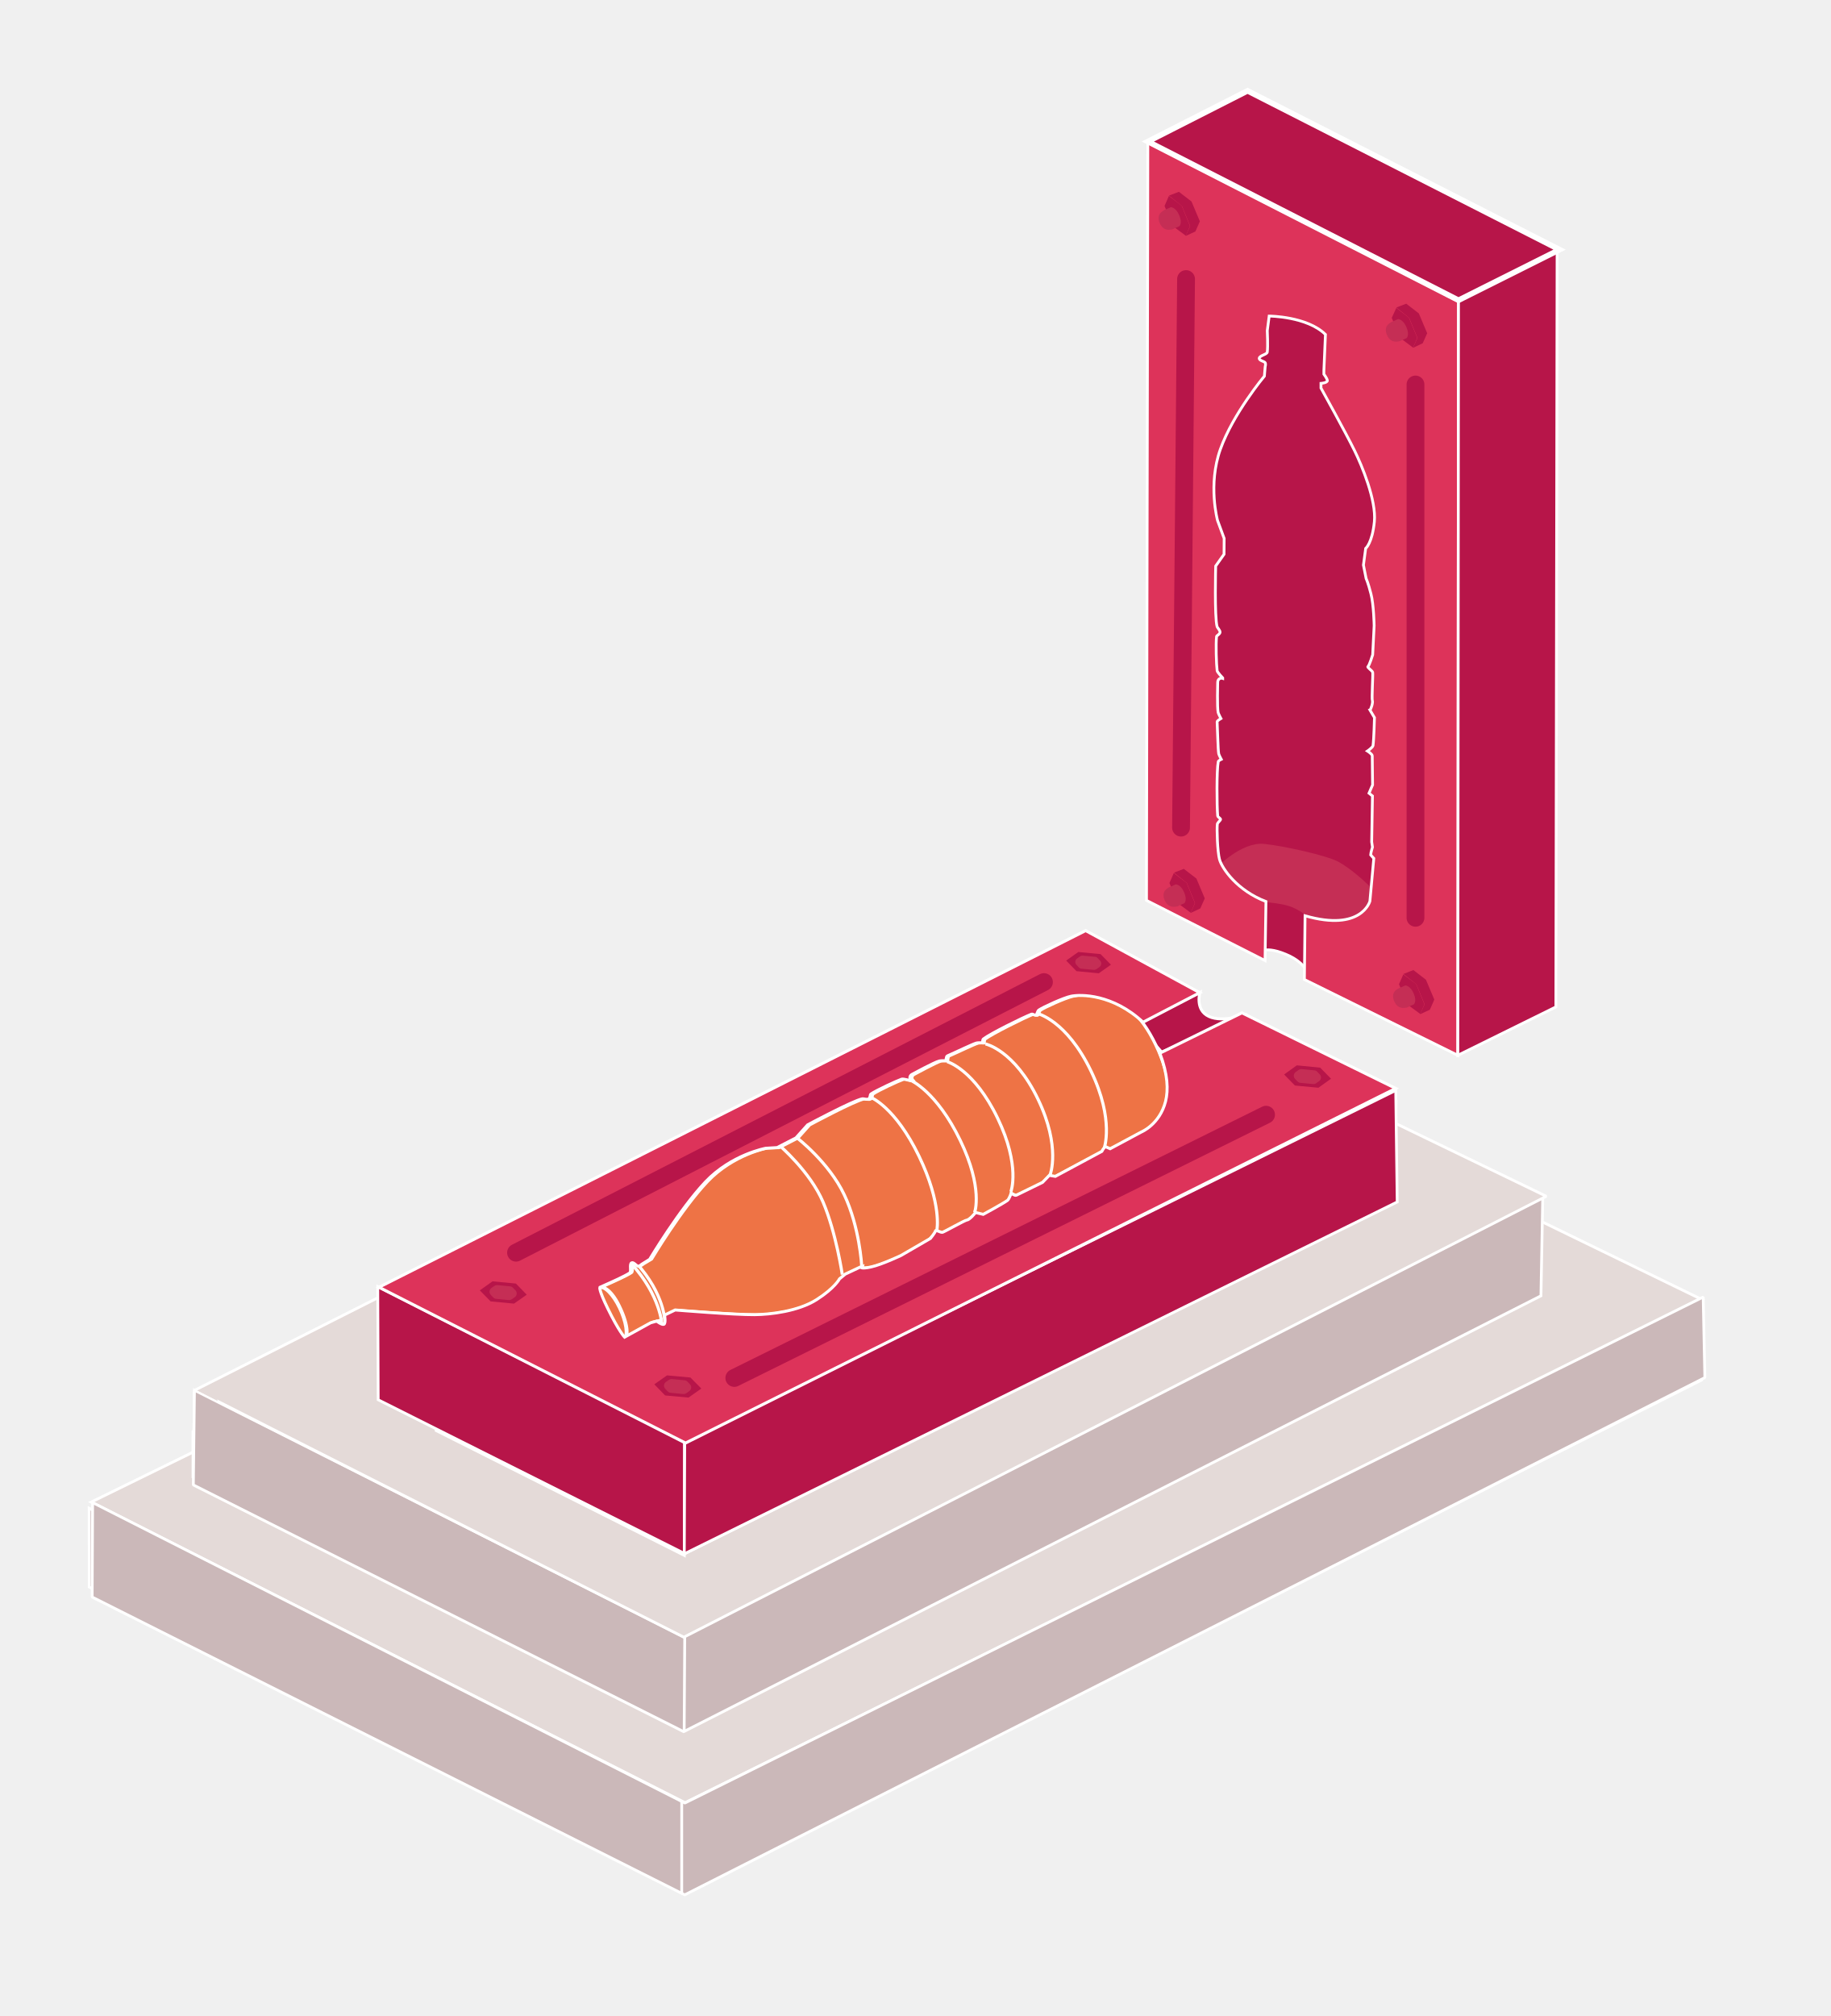
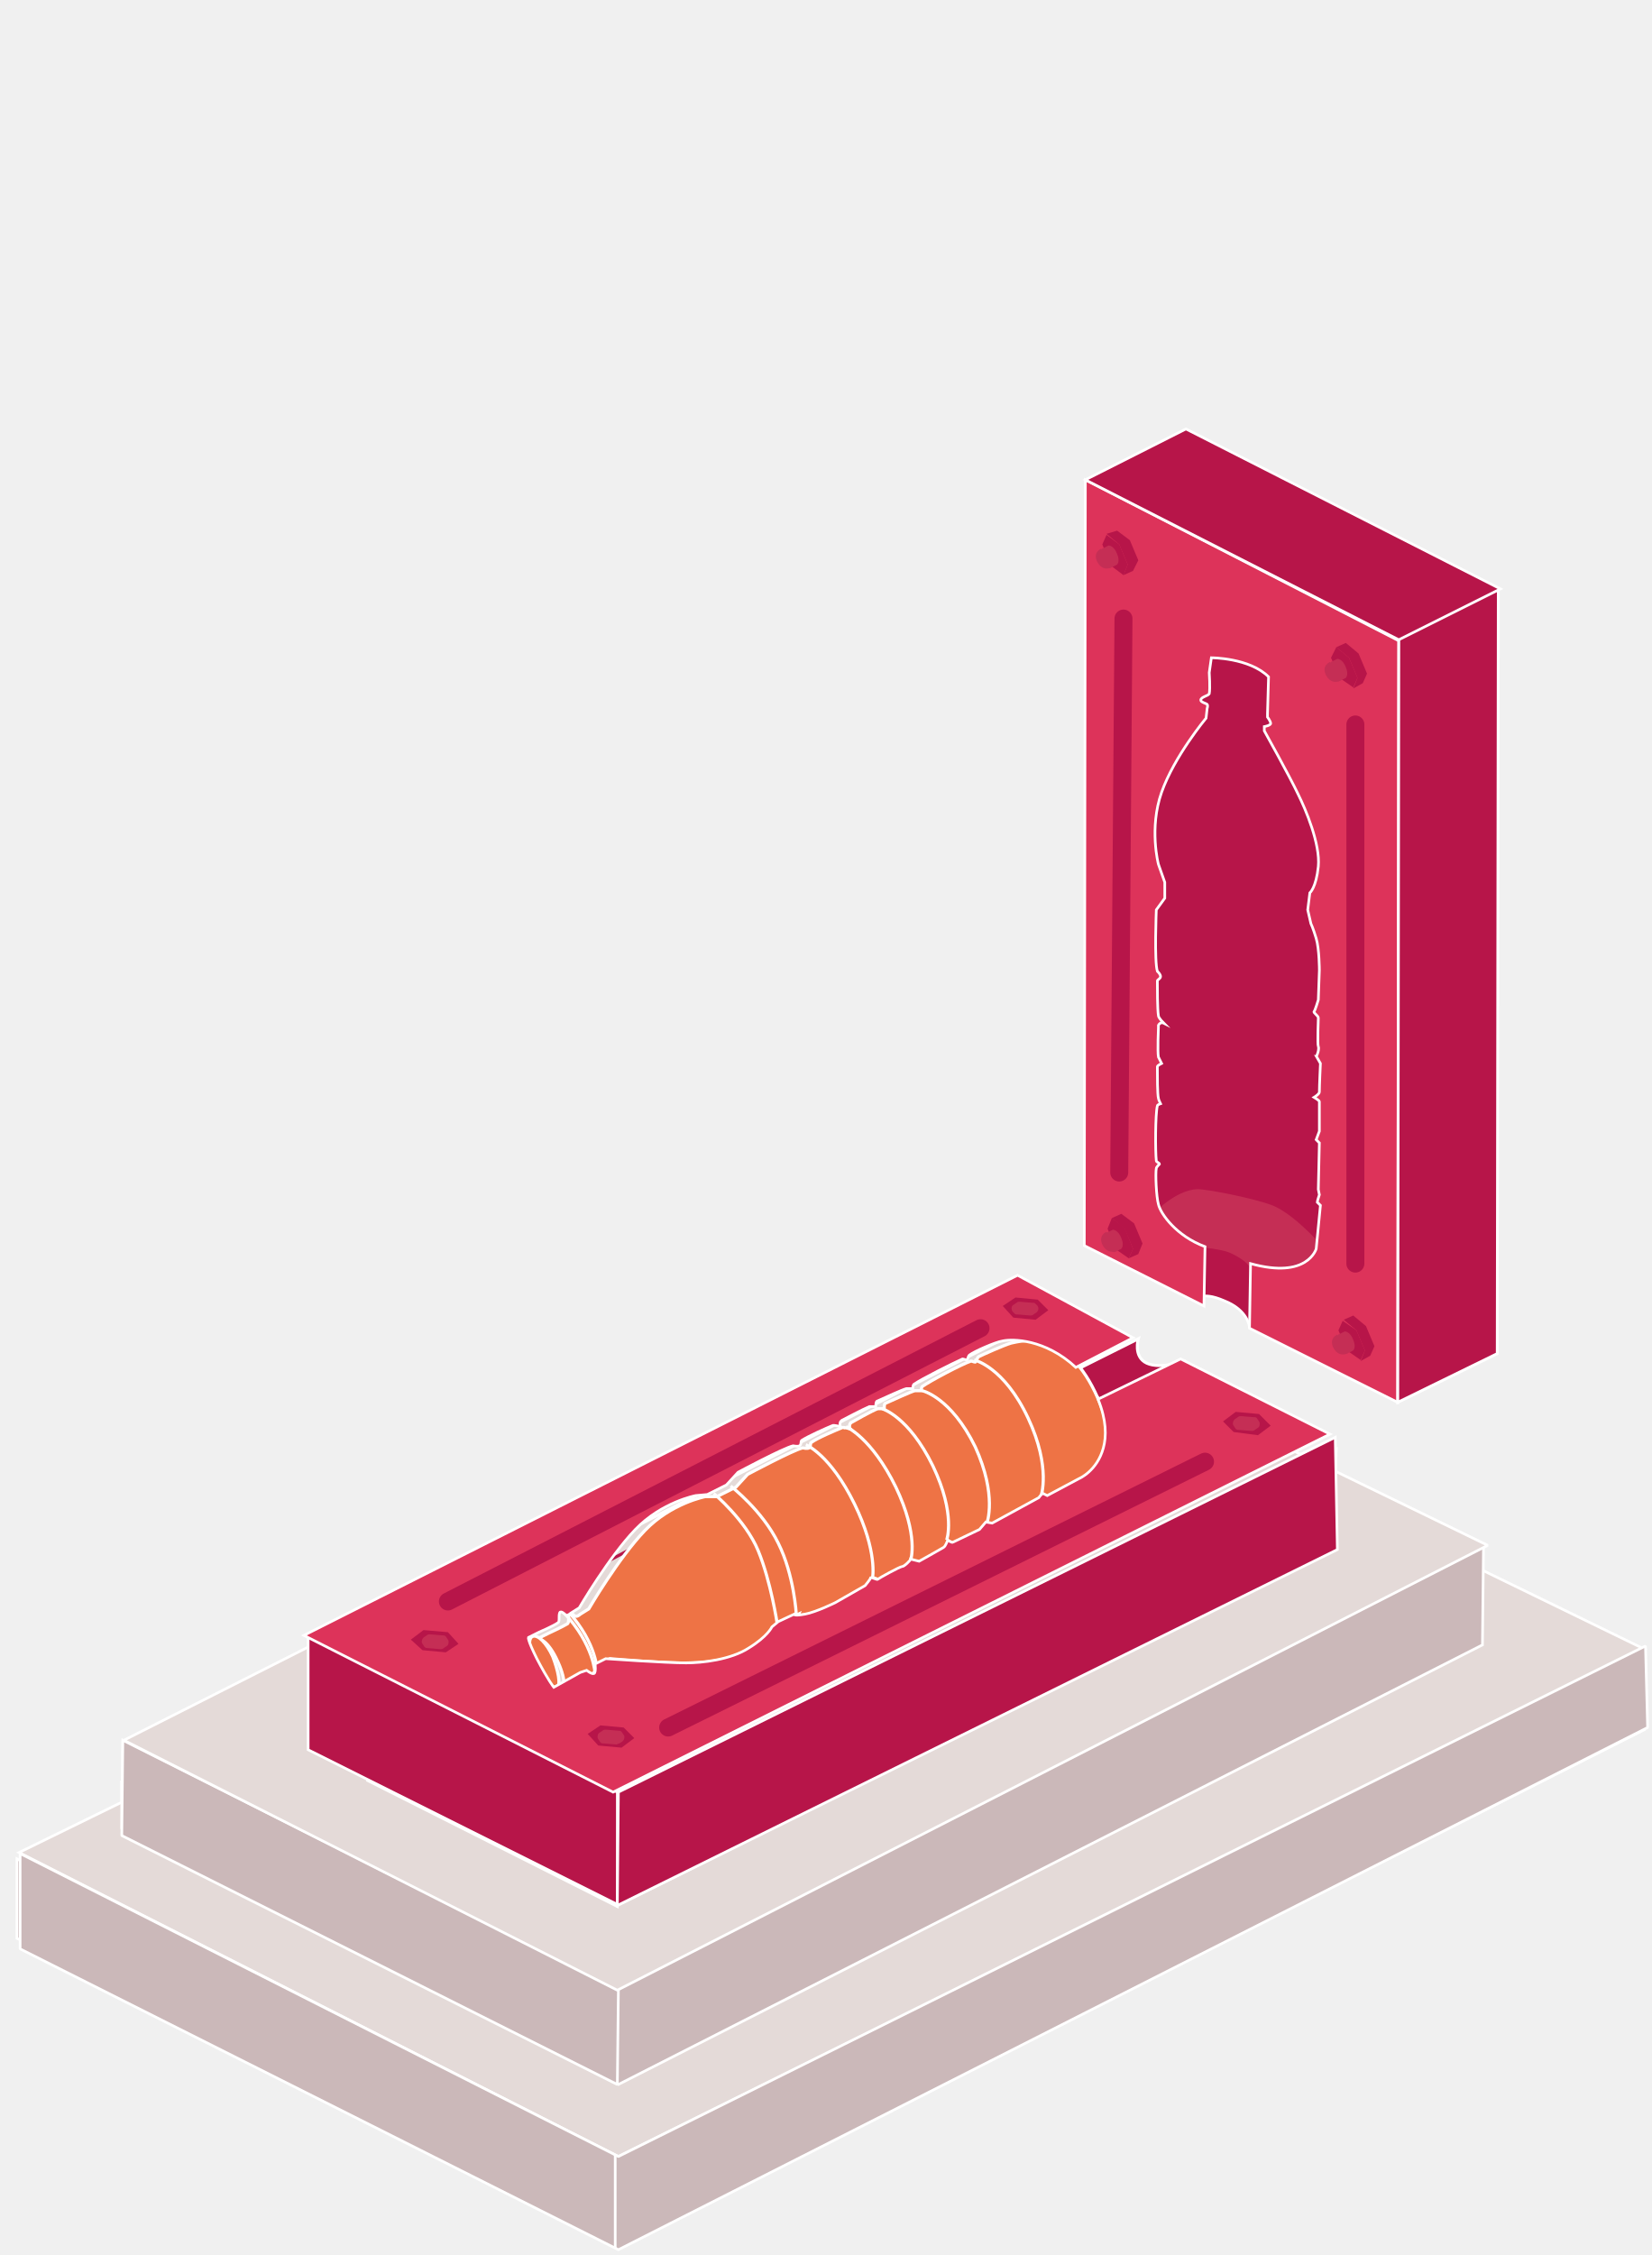
- <svg xmlns="http://www.w3.org/2000/svg" version="1.1" id="Layer_1" x="0px" y="0px" viewBox="0 0 164.28 180.89" style="enable-background:new 0 0 164.28 180.89;" xml:space="preserve">
+ <svg xmlns="http://www.w3.org/2000/svg" version="1.1" id="Layer_1" x="0px" y="0px" viewBox="0 0 156 212.9" style="enable-background:new 0 0 156 212.9;" xml:space="preserve">
  <style type="text/css">
	.st0{fill:none;stroke:#FFFFFF;stroke-width:0.25;stroke-miterlimit:10;}
	.st1{fill:#CBB8B9;stroke:#FFFFFF;stroke-width:0.25;stroke-miterlimit:10;}
	.st2{fill:#E4DAD8;stroke:#FFFFFF;stroke-width:0.25;stroke-miterlimit:10;}
	.st3{fill:#CBB8B9;stroke:#FFFFFF;stroke-width:0.25;stroke-linejoin:bevel;stroke-miterlimit:10;}
	.st4{fill:#E4DAD8;stroke:#FFFFFF;stroke-width:0.25;stroke-linejoin:bevel;stroke-miterlimit:10;}
	.st5{fill:#DD335A;stroke:#FFFFFF;stroke-width:0.25;stroke-miterlimit:10;}
	.st6{fill:#C52E55;stroke:#FFFFFF;stroke-width:0.25;stroke-miterlimit:10;}
- 	.st7{fill:none;stroke:#FFFFFF;stroke-width:0.276;stroke-miterlimit:10;}
- 	.st8{fill:none;stroke:#B71549;stroke-width:0.276;stroke-miterlimit:10;}
- 	.st9{fill:none;stroke:#B71549;stroke-width:0.276;stroke-linecap:round;stroke-miterlimit:10;}
+ 	.st7{fill:none;stroke:#FFFFFF;stroke-width:0.293;stroke-miterlimit:10;}
+ 	.st8{fill:none;stroke:#B71549;stroke-width:0.293;stroke-miterlimit:10;}
+ 	.st9{fill:none;stroke:#B71549;stroke-width:0.293;stroke-linecap:round;stroke-miterlimit:10;}
	.st10{fill:#B71549;}
	.st11{fill:#B71549;stroke:#FFFFFF;stroke-width:0.25;stroke-miterlimit:10;}
- 	.st12{fill:#B71549;stroke:#FFFFFF;stroke-width:0.266;stroke-miterlimit:10;}
- 	.st13{fill:#EE7345;stroke:#FFFFFF;stroke-width:0.278;stroke-miterlimit:10;}
- 	.st14{fill:none;stroke:#FFFFFF;stroke-width:0.278;stroke-miterlimit:10;}
- 	.st15{fill:#EE7345;stroke:#FFFFFF;stroke-width:0.276;stroke-miterlimit:10;}
- 	.st16{fill:#DD335A;stroke:#FFFFFF;stroke-width:0.266;stroke-miterlimit:10;}
- 	.st17{fill:none;stroke:#B71549;stroke-width:1.598;stroke-linecap:round;stroke-miterlimit:10;}
- 	.st18{fill:#C52E55;}
- 	.st19{fill:#B71549;stroke:#FFFFFF;stroke-width:0.5;stroke-miterlimit:10;}
- 	.st20{fill:none;stroke:#FFFFFF;stroke-width:0.25;stroke-linejoin:bevel;stroke-miterlimit:10;}
+ 	.st12{fill:#B71549;stroke:#FFFFFF;stroke-width:0.283;stroke-miterlimit:10;}
+ 	.st13{fill:#EE7345;stroke:#FFFFFF;stroke-width:0.295;stroke-miterlimit:10;}
+ 	.st14{fill:none;stroke:#FFFFFF;stroke-width:0.295;stroke-miterlimit:10;}
+ 	.st15{fill:#EE7345;stroke:#FFFFFF;stroke-width:0.293;stroke-miterlimit:10;}
+ 	.st16{fill:none;stroke:#B71549;stroke-width:1.697;stroke-linecap:round;stroke-miterlimit:10;}
+ 	.st17{fill:#C52E55;}
+ 	.st18{fill:#B71549;stroke:#FFFFFF;stroke-width:0.266;stroke-miterlimit:10;}
+ 	.st19{fill:none;stroke:#FFFFFF;stroke-width:0.25;stroke-linejoin:bevel;stroke-miterlimit:10;}
</style>
  <g>
-     <line class="st0" x1="66.01" y1="142.53" x2="66.01" y2="150.34" />
-     <line class="st0" x1="65.74" y1="142.39" x2="65.68" y2="150.51" />
+     <line class="st0" x1="63.2" y1="183.2" x2="63.2" y2="191.5" />
+     <line class="st0" x1="62.9" y1="183" x2="62.8" y2="191.7" />
    <g>
-       <polygon class="st1" points="17.32,132.53 61.6,154.99 136.74,117.15 136.91,108.43 95.03,89.29 17.33,128.45   " />
-       <polygon class="st1" points="17.35,133.24 17.45,124.74 61.69,146.4 61.51,154.98   " />
-       <polygon class="st1" points="8,135.33 8.01,142.4 61.86,169.55 152.7,123.83 152.57,116.6 61.79,161.76   " />
-       <polygon class="st2" points="61.48,161.75 152.75,116.61 98.78,90.37 8.18,134.78   " />
-       <polygon class="st1" points="17.32,132.53 61.45,155.33 138.29,116.27 138.45,107.55 95.03,89.29 17.33,128.45   " />
-       <polygon class="st3" points="17.35,133.24 17.45,124.74 61.45,146.92 61.4,155.4   " />
-       <polygon class="st3" points="8.31,134.82 8.27,143.3 61.45,170.02 153,123.61 152.85,116.38 61.46,161.78   " />
-       <path class="st4" d="M17.54,124.71c-0.01,0.03,43.83,22.19,43.83,22.19l77.4-39.56L94.42,85.89L17.54,124.71z" />
+       <polygon class="st1" points="11.5,172.6 58.5,196.4 138.3,156.2 138.5,147 94,126.6 11.5,168.2   " />
+       <polygon class="st1" points="11.5,173.3 11.6,164.3 58.6,187.3 58.4,196.4   " />
+       <polygon class="st1" points="1.6,175.5 1.6,183 58.8,211.9 155.3,163.3 155.1,155.6 58.7,203.6   " />
+       <polygon class="st2" points="58.4,203.6 155.3,155.7 98,127.8 1.8,174.9   " />
+       <polygon class="st1" points="11.5,172.6 58.4,196.8 140,155.3 140.1,146 94,126.6 11.5,168.2   " />
+       <polygon class="st3" points="11.5,173.3 11.6,164.3 58.4,187.8 58.3,196.8   " />
+       <polygon class="st3" points="1.9,175 1.9,184 58.4,212.4 155.6,163.1 155.4,155.4 58.4,203.6   " />
+       <path class="st4" d="M11.7,164.3c0,0,46.6,23.6,46.6,23.6l82.2-42L93.4,123L11.7,164.3z" />
      <g>
-         <polygon class="st5" points="39.14,128.36 61.41,139.56 61.43,129.33 38.72,118.22    " />
-         <polygon class="st6" points="61.44,139.41 124.93,107.84 125.29,98.9 61.47,129.36    " />
-         <line class="st7" x1="38.72" y1="118.18" x2="101.27" y2="86.29" />
-         <line class="st8" x1="62.52" y1="126.63" x2="118.75" y2="100.19" />
-         <path class="st9" d="M45.47,117.25c-0.37-0.69,54.64-28.98,54.64-28.98" />
+         <polygon class="st5" points="34.7,168.1 58.3,180 58.3,169.2 34.2,157.4    " />
+         <polygon class="st6" points="58.3,179.9 125.8,146.3 126.2,136.8 58.4,169.2    " />
+         <line class="st7" x1="34.2" y1="157.3" x2="100.6" y2="123.4" />
+         <line class="st8" x1="59.5" y1="166.3" x2="119.2" y2="138.2" />
+         <path class="st9" d="M41.4,156.3c-0.4-0.7,58-30.8,58-30.8" />
        <g>
-           <polygon class="st10" points="60.89,126.71 62.02,125.9 61.05,124.89 58.95,124.71 57.81,125.51 58.78,126.51     " />
-           <path class="st10" d="M60.68,126.31l0.27-0.19c0.2-0.14,0.23-0.43,0.06-0.61l-0.23-0.24c-0.07-0.07-0.15-0.11-0.25-0.12      l-1.14-0.11c-0.09-0.01-0.19,0.02-0.27,0.07l-0.27,0.19c-0.2,0.15-0.23,0.43-0.06,0.61l0.23,0.24c0.07,0.07,0.15,0.11,0.25,0.12      l1.14,0.11C60.51,126.39,60.6,126.37,60.68,126.31z" />
+           <polygon class="st10" points="57.8,166.4 59,165.5 57.9,164.4 55.7,164.3 54.5,165.1 55.5,166.2     " />
+           <path class="st10" d="M57.5,166l0.3-0.2c0.2-0.1,0.2-0.5,0.1-0.6l-0.2-0.3c-0.1-0.1-0.2-0.1-0.3-0.1l-1.2-0.1      c-0.1,0-0.2,0-0.3,0.1l-0.3,0.2c-0.2,0.2-0.2,0.5-0.1,0.6l0.2,0.3c0.1,0.1,0.2,0.1,0.3,0.1l1.2,0.1C57.4,166,57.5,166,57.5,166z      " />
        </g>
        <g>
-           <polygon class="st10" points="118.5,98.85 119.63,98.05 118.66,97.04 116.56,96.85 115.42,97.66 116.39,98.66     " />
-           <path class="st10" d="M118.29,98.46l0.27-0.19c0.2-0.14,0.23-0.43,0.06-0.61l-0.23-0.24c-0.07-0.07-0.14-0.11-0.25-0.12      l-1.14-0.11c-0.09-0.01-0.19,0.02-0.27,0.07l-0.27,0.19c-0.2,0.15-0.23,0.43-0.06,0.61l0.23,0.24c0.07,0.07,0.14,0.11,0.25,0.12      l1.14,0.11C118.12,98.54,118.21,98.5,118.29,98.46z" />
+           <polygon class="st10" points="118.9,136.8 120.1,135.9 119.1,134.9 116.9,134.7 115.7,135.5 116.7,136.6     " />
+           <path class="st10" d="M118.7,136.4l0.3-0.2c0.2-0.1,0.2-0.5,0.1-0.6l-0.2-0.3c-0.1-0.1-0.1-0.1-0.3-0.1l-1.2-0.1      c-0.1,0-0.2,0-0.3,0.1l-0.3,0.2c-0.2,0.2-0.2,0.5-0.1,0.6l0.2,0.3c0.1,0.1,0.1,0.1,0.3,0.1l1.2,0.1      C118.5,136.5,118.6,136.4,118.7,136.4z" />
        </g>
        <g>
-           <polygon class="st10" points="50.76,118.61 51.85,117.84 50.92,116.89 48.92,116.71 47.83,117.47 48.76,118.43     " />
-           <path class="st10" d="M50.57,118.22l0.26-0.18c0.19-0.14,0.22-0.41,0.05-0.58l-0.22-0.23c-0.06-0.07-0.15-0.11-0.24-0.11      l-1.09-0.1c-0.09-0.01-0.18,0.02-0.25,0.07l-0.26,0.18c-0.19,0.15-0.22,0.41-0.05,0.58l0.22,0.23c0.06,0.07,0.15,0.11,0.24,0.11      l1.09,0.1C50.4,118.31,50.49,118.29,50.57,118.22z" />
+           <polygon class="st10" points="47,157.8 48.2,157 47.2,155.9 45,155.8 43.9,156.6 44.9,157.6     " />
+           <path class="st10" d="M46.8,157.4l0.3-0.2c0.2-0.1,0.2-0.4,0.1-0.6l-0.2-0.2c-0.1-0.1-0.2-0.1-0.3-0.1l-1.2-0.1      c-0.1,0-0.2,0-0.3,0.1l-0.3,0.2c-0.2,0.2-0.2,0.4-0.1,0.6l0.2,0.2c0.1,0.1,0.2,0.1,0.3,0.1l1.2,0.1      C46.6,157.5,46.7,157.4,46.8,157.4z" />
        </g>
-         <polygon class="st11" points="33.94,125.6 61.41,139.38 61.43,129.33 33.9,115.44    " />
-         <polygon class="st11" points="61.41,139.42 125.39,107.85 125.26,97.84 61.45,129.37    " />
-         <path class="st12" d="M102.06,91.88l5.63-2.84c0,0-0.47,1.57,0.8,2.16c1.27,0.59,3.45-0.19,3.45-0.19l-7.69,3.4L102.06,91.88z" />
+         <polygon class="st11" points="29.1,165.2 58.3,179.8 58.3,169.2 29.1,154.4    " />
+         <polygon class="st11" points="58.3,179.9 126.3,146.3 126.1,135.7 58.4,169.2    " />
+         <path class="st12" d="M101.5,129.4l6-3c0,0-0.5,1.7,0.8,2.3c1.3,0.6,3.7-0.2,3.7-0.2l-8.2,3.6L101.5,129.4z" />
        <g>
-           <path class="st13" d="M59.7,118.83c0.2-0.07,0.07-0.83,0.07-0.83l0.95-0.43c0,0,5.34,0.43,7.13,0.42      c1.43-0.02,3.94-0.32,5.57-1.35c1.63-1.04,2.05-1.86,2.05-1.86l0.52-0.43l1.38-0.67c0,0-0.07,0.23,0.92,0.01      s2.69-1.03,2.69-1.03l2.27-1.29c0,0,0.72-0.7,0.75-0.85c0.02-0.14,0.5,0.18,0.66,0.15c0.17-0.04,2.06-1.16,2.25-1.17      c0.19-0.01,0.66-0.48,0.66-0.57l0.8,0.06c0,0,1.73-0.93,2.17-1.25c0.14-0.1,0.22-0.67,0.22-0.67s0.43,0.27,0.58,0.2l2.35-1.15      l0.51-0.62l0.36,0.16l3.64-1.92l0.45-0.14c0,0,0.39-0.38,0.55-0.46l0.4,0.11l3.08-1.77c0.11-0.07,4.03-1.5,1.04-7.73      c-2.72-5.68-6.46-4.56-7.45-4.36c-0.67,0.15-2.55,1-2.9,1.25c-0.1,0.07-0.17,0.41-0.25,0.45c-0.09,0.04-0.3-0.13-0.4-0.09      c-0.81,0.32-3.7,1.76-4.32,2.23c-0.07,0.05-0.07,0.34-0.07,0.34s-0.42-0.01-0.55,0.02c-0.4,0.12-1.77,0.79-2.62,1.16      c-0.09,0.04-0.12,0.43-0.12,0.43s-0.45-0.01-0.59,0.02c-0.41,0.11-2.38,1.18-2.38,1.18c-0.07,0.03-0.08,0.05-0.13,0.09      c-0.14,0.13-0.13,0.35,0,0.48l-0.04,0.02c0,0-0.66-0.21-0.8-0.14c-0.51,0.18-2.22,0.97-2.77,1.34      c-0.05,0.04-0.04,0.35-0.19,0.43c-0.16,0.1-0.47-0.02-0.56-0.01c-0.87,0.16-4.92,2.34-4.92,2.34l-1.05,1.17l-1.69,0.87      L68.89,103c0,0-3.06,0.55-5.4,3.01c-2.34,2.46-5.02,6.96-5.02,6.96l-0.72,0.43c0,0-0.21,0.19-0.34,0.17      c-0.15-0.02-0.41-0.4-0.58-0.29c-0.21,0.14,0.02,0.77-0.16,0.9c-0.43,0.29-1.72,0.86-1.72,0.86l-0.96,0.43      c0,0,0.76,0.02,1.58,1.69c1,2.05,0.64,2.78,0.64,2.78l2.34-1.29l0.54-0.14C59.06,118.54,59.52,118.89,59.7,118.83z" />
-           <path class="st14" d="M59.4,118.8c0,0-0.14-2.53-2.69-5.36" />
-           <path class="st7" d="M57.1,113.32c2.56,2.83,2.56,5.23,2.56,5.23" />
-           <path class="st13" d="M55.99,120.08c-0.41,0.2-1.3-0.83-1.88-2.02c-0.57-1.19-0.71-2.31-0.3-2.51c0.41-0.2,1.21,0.6,1.78,1.79      C56.17,118.53,56.41,119.88,55.99,120.08z" />
-           <path class="st15" d="M54.97,117.61" />
-           <path class="st15" d="M66.05,103.17" />
-           <path class="st7" d="M84.08,110.37c0,0,0.47-2.33-1.6-6.62c-2.14-4.43-4.32-5.28-4.32-5.28" />
-           <path class="st7" d="M87.47,108.79c0,0,0.78-2.18-1.29-6.46c-2.13-4.42-4.46-5.4-4.46-5.4" />
-           <path class="st7" d="M94.24,105.42c0,0,0.98-2.49-1.08-6.78c-2.13-4.43-4.72-4.97-4.72-4.97" />
-           <path class="st7" d="M90.72,106.93c0,0,0.88-2.29-1.18-6.58c-2.13-4.43-4.54-5.09-4.54-5.09" />
-           <path class="st7" d="M99.08,103.08c0,0,0.96-2.55-1.17-6.98c-2.2-4.57-4.81-5.16-4.81-5.16" />
-           <path class="st7" d="M75.59,114.37c0,0-0.55-3.74-1.72-6.5c-1.17-2.76-3.94-5.11-3.94-5.11" />
-           <path class="st7" d="M77.33,113.54c0,0-0.19-3.45-1.57-6.35c-1.38-2.91-4.24-5.1-4.24-5.1" />
+           <path class="st13" d="M56.5,158c0.2-0.1,0.1-0.9,0.1-0.9l1-0.5c0,0,5.7,0.5,7.6,0.4c1.5,0,4.2-0.3,5.9-1.4c1.7-1.1,2.2-2,2.2-2      l0.6-0.5l1.5-0.7c0,0-0.1,0.2,1,0s2.9-1.1,2.9-1.1l2.4-1.4c0,0,0.8-0.7,0.8-0.9c0-0.1,0.5,0.2,0.7,0.2c0.2,0,2.2-1.2,2.4-1.2      c0.2,0,0.7-0.5,0.7-0.6l0.8,0.1c0,0,1.8-1,2.3-1.3c0.1-0.1,0.2-0.7,0.2-0.7s0.5,0.3,0.6,0.2l2.5-1.2l0.5-0.7l0.4,0.2l3.9-2      l0.5-0.1c0,0,0.4-0.4,0.6-0.5l0.4,0.1l3.3-1.9c0.1-0.1,4.3-1.6,1.1-8.2c-2.9-6-6.9-4.8-7.9-4.6c-0.7,0.2-2.7,1.1-3.1,1.3      c-0.1,0.1-0.2,0.4-0.3,0.5c-0.1,0-0.3-0.1-0.4-0.1c-0.9,0.3-3.9,1.9-4.6,2.4c-0.1,0.1-0.1,0.4-0.1,0.4s-0.4,0-0.6,0      c-0.4,0.1-1.9,0.8-2.8,1.2c-0.1,0-0.1,0.5-0.1,0.5s-0.5,0-0.6,0c-0.4,0.1-2.5,1.3-2.5,1.3c-0.1,0-0.1,0.1-0.1,0.1      c-0.1,0.1-0.1,0.4,0,0.5l0,0c0,0-0.7-0.2-0.8-0.1c-0.5,0.2-2.4,1-2.9,1.4c-0.1,0,0,0.4-0.2,0.5c-0.2,0.1-0.5,0-0.6,0      c-0.9,0.2-5.2,2.5-5.2,2.5l-1.1,1.2l-1.8,0.9l-1.1,0c0,0-3.2,0.6-5.7,3.2c-2.5,2.6-5.3,7.4-5.3,7.4l-0.8,0.5      c0,0-0.2,0.2-0.4,0.2c-0.2,0-0.4-0.4-0.6-0.3c-0.2,0.1,0,0.8-0.2,1c-0.5,0.3-1.8,0.9-1.8,0.9l-1,0.5c0,0,0.8,0,1.7,1.8      c1.1,2.2,0.7,3,0.7,3l2.5-1.4l0.6-0.1C55.8,157.7,56.3,158.1,56.5,158z" />
+           <path class="st14" d="M56.2,158c0,0-0.1-2.7-2.9-5.7" />
+           <path class="st7" d="M53.7,152.2c2.7,3,2.7,5.6,2.7,5.6" />
+           <path class="st13" d="M52.6,159.3c-0.4,0.2-1.4-0.9-2-2.1c-0.6-1.3-0.8-2.5-0.3-2.7s1.3,0.6,1.9,1.9      C52.7,157.7,53,159.1,52.6,159.3z" />
+           <path class="st15" d="M51.5,156.7" />
+           <path class="st15" d="M63.2,141.4" />
+           <path class="st7" d="M82.4,149c0,0,0.5-2.5-1.7-7c-2.3-4.7-4.6-5.6-4.6-5.6" />
+           <path class="st7" d="M86,147.3c0,0,0.8-2.3-1.4-6.9c-2.3-4.7-4.7-5.7-4.7-5.7" />
+           <path class="st7" d="M93.2,143.8c0,0,1-2.6-1.1-7.2c-2.3-4.7-5-5.3-5-5.3" />
+           <path class="st7" d="M89.4,145.4c0,0,0.9-2.4-1.3-7c-2.3-4.7-4.8-5.4-4.8-5.4" />
+           <path class="st7" d="M98.3,141.3c0,0,1-2.7-1.2-7.4c-2.3-4.9-5.1-5.5-5.1-5.5" />
+           <path class="st7" d="M73.4,153.3c0,0-0.6-4-1.8-6.9c-1.2-2.9-4.2-5.4-4.2-5.4" />
+           <path class="st7" d="M75.2,152.4c0,0-0.2-3.7-1.7-6.7c-1.5-3.1-4.5-5.4-4.5-5.4" />
        </g>
-         <path class="st16" d="M111.46,90.88l-7.37,3.62c0.72,1.9,0.77,3.3,0.51,4.33c-0.53,2.07-2.17,2.74-2.17,2.74l-2.8,1.5l-0.42-0.18     c-0.16,0.08-0.33,0.42-0.33,0.42l-4.17,2.24l-0.54-0.09l-0.61,0.63l-2.35,1.15c-0.14,0.07-0.46-0.18-0.46-0.18     s-0.19,0.54-0.34,0.65c-0.45,0.32-2.17,1.25-2.17,1.25l-0.72-0.17c0.01,0.09-0.55,0.67-0.74,0.68c-0.19,0.01-2.03,1.06-2.2,1.1     s-0.62-0.27-0.63-0.12c-0.02,0.14-0.45,0.67-0.45,0.67l-2.64,1.53c0,0-1.7,0.81-2.69,1.03s-0.93-0.01-0.93-0.01l-1.38,0.65     l-0.52,0.43c0,0-0.42,0.82-2.05,1.86c-1.63,1.04-4.13,1.34-5.57,1.35c-1.78,0.02-7.13-0.42-7.13-0.42L59.64,118     c0,0,0.13,0.76-0.07,0.83c-0.18,0.06-0.64-0.29-0.64-0.29l-0.54,0.15l-2.34,1.29c0,0-0.51-0.53-1.51-2.58     c-0.82-1.67-0.71-1.89-0.71-1.89l0.96-0.43c0,0,1.29-0.57,1.72-0.86c0.18-0.12-0.04-0.76,0.16-0.9c0.17-0.12,0.43,0.26,0.58,0.29     c0.15,0.02,0.34-0.17,0.34-0.17L58.3,113c0,0,2.68-4.49,5.02-6.96c2.34-2.46,5.4-3.01,5.4-3.01l1.02-0.06l1.69-0.87l1.05-1.17     c0,0,4.05-2.17,4.92-2.34c0.09-0.02,0.41,0.11,0.56,0.01c0.15-0.09,0.13-0.4,0.19-0.43c0.56-0.37,2.27-1.16,2.77-1.34     c0.14-0.05,0.8,0.14,0.8,0.14l0.04-0.02c-0.13-0.13-0.14-0.36,0-0.48c0.04-0.04,0.06-0.06,0.13-0.09c0,0,1.97-1.07,2.41-1.18     c0.14-0.04,0.59-0.02,0.59-0.02s0.03-0.4,0.12-0.43c0.85-0.37,2.22-1.04,2.62-1.16c0.13-0.04,0.55-0.02,0.55-0.02     s0-0.29,0.07-0.34c0.62-0.48,3.51-1.91,4.32-2.23c0.1-0.04,0.31,0.13,0.4,0.09c0.08-0.03,0.14-0.37,0.25-0.45     c0.35-0.25,2.24-1.12,2.9-1.25c0.87-0.18,3.75-0.2,6.46,2.33l5.09-2.65L97.43,83.5l-63.42,32l27.51,13.98l63.74-31.82     L111.46,90.88z" />
-         <line class="st17" x1="65.9" y1="123.64" x2="113.62" y2="100.02" />
-         <line class="st17" x1="46.31" y1="112.4" x2="93.69" y2="88.12" />
+         <path class="st5" d="M111.5,128.3l-7.8,3.8c0.8,2,0.8,3.5,0.5,4.6c-0.6,2.2-2.3,2.9-2.3,2.9l-3,1.6l-0.4-0.2     c-0.2,0.1-0.4,0.4-0.4,0.4l-4.4,2.4l-0.6-0.1l-0.6,0.7l-2.5,1.2c-0.1,0.1-0.5-0.2-0.5-0.2s-0.2,0.6-0.4,0.7     c-0.5,0.3-2.3,1.3-2.3,1.3l-0.8-0.2c0,0.1-0.6,0.7-0.8,0.7c-0.2,0-2.2,1.1-2.3,1.2s-0.7-0.3-0.7-0.1c0,0.1-0.5,0.7-0.5,0.7     l-2.8,1.6c0,0-1.8,0.9-2.9,1.1c-1.1,0.2-1,0-1,0l-1.5,0.7l-0.6,0.5c0,0-0.4,0.9-2.2,2c-1.7,1.1-4.4,1.4-5.9,1.4     c-1.9,0-7.6-0.4-7.6-0.4l-1,0.5c0,0,0.1,0.8-0.1,0.9c-0.2,0.1-0.7-0.3-0.7-0.3l-0.6,0.2l-2.5,1.4c0,0-0.5-0.6-1.6-2.7     c-0.9-1.8-0.8-2-0.8-2l1-0.5c0,0,1.4-0.6,1.8-0.9c0.2-0.1,0-0.8,0.2-1c0.2-0.1,0.5,0.3,0.6,0.3c0.2,0,0.4-0.2,0.4-0.2l0.8-0.5     c0,0,2.8-4.8,5.3-7.4c2.5-2.6,5.7-3.2,5.7-3.2l1.1-0.1l1.8-0.9l1.1-1.2c0,0,4.3-2.3,5.2-2.5c0.1,0,0.4,0.1,0.6,0     c0.2-0.1,0.1-0.4,0.2-0.5c0.6-0.4,2.4-1.2,2.9-1.4c0.1-0.1,0.8,0.1,0.8,0.1l0,0c-0.1-0.1-0.1-0.4,0-0.5c0,0,0.1-0.1,0.1-0.1     c0,0,2.1-1.1,2.6-1.3c0.1,0,0.6,0,0.6,0s0-0.4,0.1-0.5c0.9-0.4,2.4-1.1,2.8-1.2c0.1,0,0.6,0,0.6,0s0-0.3,0.1-0.4     c0.7-0.5,3.7-2,4.6-2.4c0.1,0,0.3,0.1,0.4,0.1c0.1,0,0.1-0.4,0.3-0.5c0.4-0.3,2.4-1.2,3.1-1.3c0.9-0.2,4-0.2,6.9,2.5l5.4-2.8     l-10.9-5.9l-67.4,34l29.2,14.8l67.7-33.8L111.5,128.3z" />
+         <line class="st16" x1="63.1" y1="163.1" x2="113.8" y2="138" />
+         <line class="st16" x1="42.3" y1="151.2" x2="92.6" y2="125.4" />
        <g>
-           <polygon class="st10" points="98.61,87.33 99.7,86.56 98.77,85.61 96.77,85.42 95.68,86.19 96.61,87.14     " />
-           <path class="st18" d="M98.41,86.95l0.26-0.18c0.19-0.15,0.22-0.41,0.05-0.58l-0.22-0.23c-0.06-0.07-0.14-0.11-0.24-0.11      l-1.09-0.1c-0.09-0.01-0.18,0.02-0.25,0.07l-0.26,0.18c-0.19,0.14-0.22,0.41-0.05,0.58l0.22,0.23c0.06,0.07,0.14,0.11,0.24,0.11      l1.09,0.1C98.25,87.03,98.33,87,98.41,86.95z" />
+           <polygon class="st10" points="97.8,124.6 99,123.7 98,122.7 95.9,122.5 94.7,123.3 95.7,124.4     " />
+           <path class="st17" d="M97.6,124.1l0.3-0.2c0.2-0.2,0.2-0.4,0.1-0.6l-0.2-0.2c-0.1-0.1-0.1-0.1-0.3-0.1l-1.2-0.1      c-0.1,0-0.2,0-0.3,0.1l-0.3,0.2c-0.2,0.1-0.2,0.4-0.1,0.6l0.2,0.2c0.1,0.1,0.1,0.1,0.3,0.1l1.2,0.1      C97.4,124.2,97.5,124.2,97.6,124.1z" />
        </g>
        <g>
-           <polygon class="st10" points="118.32,97.6 119.45,96.79 118.48,95.8 116.38,95.59 115.24,96.41 116.21,97.4     " />
-           <path class="st18" d="M118.11,97.2l0.27-0.19c0.2-0.14,0.23-0.43,0.06-0.61l-0.23-0.24c-0.07-0.07-0.14-0.11-0.25-0.12      l-1.14-0.11c-0.09-0.01-0.19,0.02-0.27,0.07l-0.27,0.19c-0.2,0.15-0.23,0.43-0.06,0.61l0.23,0.24c0.07,0.07,0.15,0.11,0.25,0.12      l1.14,0.11C117.93,97.28,118.03,97.26,118.11,97.2z" />
+           <polygon class="st10" points="118.8,135.5 120,134.6 118.9,133.5 116.7,133.3 115.5,134.2 116.5,135.2     " />
+           <path class="st17" d="M118.5,135l0.3-0.2c0.2-0.1,0.2-0.5,0.1-0.6l-0.2-0.3c-0.1-0.1-0.1-0.1-0.3-0.1l-1.2-0.1      c-0.1,0-0.2,0-0.3,0.1l-0.3,0.2c-0.2,0.2-0.2,0.5-0.1,0.6l0.2,0.3c0.1,0.1,0.2,0.1,0.3,0.1l1.2,0.1      C118.3,135.1,118.4,135.1,118.5,135z" />
        </g>
        <g>
-           <polygon class="st10" points="61.79,125.4 62.94,124.59 61.96,123.6 59.86,123.41 58.72,124.21 59.69,125.21     " />
-           <path class="st18" d="M61.59,125.01l0.27-0.19c0.2-0.15,0.23-0.43,0.06-0.61l-0.23-0.24c-0.07-0.07-0.15-0.11-0.25-0.12      l-1.14-0.11c-0.09-0.01-0.19,0.02-0.27,0.07l-0.27,0.19c-0.2,0.14-0.23,0.43-0.06,0.61l0.23,0.24c0.07,0.07,0.15,0.11,0.25,0.12      l1.14,0.11C61.42,125.09,61.51,125.06,61.59,125.01z" />
+           <polygon class="st10" points="58.7,165 59.9,164.1 58.9,163.1 56.7,162.9 55.5,163.7 56.5,164.8     " />
+           <path class="st17" d="M58.5,164.6l0.3-0.2c0.2-0.2,0.2-0.5,0.1-0.6l-0.2-0.3c-0.1-0.1-0.2-0.1-0.3-0.1l-1.2-0.1      c-0.1,0-0.2,0-0.3,0.1l-0.3,0.2c-0.2,0.1-0.2,0.5-0.1,0.6l0.2,0.3c0.1,0.1,0.2,0.1,0.3,0.1l1.2,0.1      C58.3,164.7,58.4,164.6,58.5,164.6z" />
        </g>
        <g>
-           <polygon class="st10" points="46.13,116.97 47.27,116.17 46.3,115.17 44.2,114.97 43.06,115.78 44.03,116.77     " />
-           <path class="st18" d="M45.93,116.58l0.27-0.19c0.2-0.14,0.23-0.43,0.06-0.61l-0.23-0.24c-0.07-0.07-0.15-0.11-0.25-0.12      l-1.14-0.11c-0.09-0.01-0.19,0.02-0.27,0.07l-0.27,0.19c-0.2,0.15-0.23,0.43-0.06,0.61l0.23,0.24c0.07,0.07,0.15,0.11,0.25,0.12      l1.14,0.11C45.75,116.66,45.85,116.63,45.93,116.58z" />
+           <polygon class="st10" points="42.1,156 43.3,155.2 42.3,154.1 40,153.9 38.8,154.8 39.9,155.8     " />
+           <path class="st17" d="M41.9,155.6l0.3-0.2c0.2-0.1,0.2-0.5,0.1-0.6l-0.2-0.3c-0.1-0.1-0.2-0.1-0.3-0.1l-1.2-0.1      c-0.1,0-0.2,0-0.3,0.1l-0.3,0.2c-0.2,0.2-0.2,0.5-0.1,0.6l0.2,0.3c0.1,0.1,0.2,0.1,0.3,0.1l1.2,0.1      C41.7,155.7,41.8,155.7,41.9,155.6z" />
        </g>
        <g>
-           <path class="st11" d="M105.95,82.17l6.92,3.46c0,0,0.35-0.9,2.51-0.01c2.16,0.88,2.26,2.4,2.26,2.4l12.84,6.42l-0.66-66.06      l-23.99-13.32L105.95,82.17z" />
-           <path class="st18" d="M109.17,77.87c0,0,0.98,0.94,1.71,1.78c0.72,0.84,1.5,1.21,1.5,1.21s2.54,0.09,3.58,0.54      c1.04,0.45,1.73,1.06,1.8,1.43c0.02,0.15,0.79,0.09,0.79,0.09s3.59-0.04,5.57-1.66c0.1-0.09,0.16-0.2,0.18-0.31      c0,0-2.18-2.5-4.16-3.61c-1.03-0.58-4.98-1.45-6.7-1.62C111.39,75.52,109.17,77.87,109.17,77.87z" />
-           <path class="st5" d="M130.83,94.69l0.06-67.66L103.01,12.7l-0.12,68.09l10.64,5.4l0.08-5.3c-2.54-0.96-3.94-2.94-4.17-3.79      c-0.18-0.66-0.25-2.73-0.19-3.16c0.02-0.13,0.29-0.34,0.29-0.42c-0.01-0.1-0.25-0.2-0.26-0.32c-0.08-0.87-0.1-4.1,0.05-4.86      c0.02-0.09,0.27-0.21,0.27-0.21s-0.2-0.37-0.23-0.5c-0.07-0.41-0.09-1.94-0.14-2.86c-0.01-0.1,0.34-0.3,0.34-0.3      s-0.21-0.39-0.25-0.54c-0.1-0.45-0.04-2.68-0.04-2.68c0-0.08,0.01-0.1,0.02-0.16c0.05-0.18,0.25-0.28,0.43-0.22v-0.04      c0,0-0.48-0.5-0.5-0.65c-0.07-0.53-0.13-2.42-0.05-3.08c0.01-0.06,0.29-0.19,0.31-0.36s-0.23-0.41-0.26-0.5      c-0.25-0.85-0.13-5.45-0.13-5.45l0.75-1.06l0.01-1.42l-0.59-1.6c0,0-0.89-3.2,0.25-6.4c1.14-3.2,3.95-6.56,3.95-6.56l0.07-0.84      c0,0,0.08-0.27-0.01-0.38c-0.08-0.11-0.55-0.18-0.52-0.39c0.04-0.25,0.7-0.33,0.72-0.55c0.07-0.51,0-1.92,0-1.92l0.17-1.31      c0,0,3.4,0.02,5.05,1.65l-0.14,3.25v0.31c0,0,0.29,0.39,0.31,0.57c0.03,0.21-0.57,0.26-0.57,0.26v0.42c0,0,2.24,4.03,3.02,5.63      c0.63,1.28,1.96,4.44,1.77,6.36c-0.19,1.92-0.78,2.4-0.78,2.4l-0.2,1.49l0.24,1.21c0,0,0.18,0.37,0.43,1.36      c0.26,0.98,0.29,2.87,0.29,2.87l-0.13,2.61c0,0-0.3,0.97-0.42,1.05c-0.12,0.08,0.38,0.36,0.42,0.53      c0.04,0.17-0.1,2.36-0.03,2.53c0.07,0.17-0.13,0.81-0.22,0.84l0.41,0.69c0,0-0.05,1.96-0.13,2.51c-0.03,0.17-0.5,0.49-0.5,0.49      s0.43,0.27,0.43,0.42l0.03,2.62l-0.32,0.74l0.31,0.25l-0.07,4.12l0.07,0.47c0,0-0.16,0.52-0.16,0.7l0.28,0.31l-0.35,3.84      c0,0-0.74,2.77-5.82,1.31l-0.06,5.72L130.83,94.69z" />
-           <line class="st17" x1="105.99" y1="74.26" x2="106.44" y2="25.04" />
-           <line class="st17" x1="127.03" y1="82.35" x2="127.03" y2="34.5" />
-           <polygon class="st11" points="130.89,26.85 130.83,94.69 139.63,90.35 139.74,22.42     " />
-           <polygon class="st19" points="103.01,12.7 130.89,26.94 139.96,22.4 111.96,8.15     " />
+           <path class="st11" d="M105.6,119.1l7.3,3.7c0,0,0.4-1,2.7,0c2.3,0.9,2.4,2.5,2.4,2.5l13.6,6.8L131,61.9l-25.5-14.1L105.6,119.1z      " />
+           <path class="st17" d="M109,114.5c0,0,1,1,1.8,1.9c0.8,0.9,1.6,1.3,1.6,1.3s2.7,0.1,3.8,0.6c1.1,0.5,1.8,1.1,1.9,1.5      c0,0.2,0.8,0.1,0.8,0.1s3.8,0,5.9-1.8c0.1-0.1,0.2-0.2,0.2-0.3c0,0-2.3-2.7-4.4-3.8c-1.1-0.6-5.3-1.5-7.1-1.7      C111.4,112,109,114.5,109,114.5z" />
+           <path class="st5" d="M132,132.4l0.1-71.9l-29.6-15.2l-0.1,72.3l11.3,5.7l0.1-5.6c-2.7-1-4.2-3.1-4.4-4c-0.2-0.7-0.3-2.9-0.2-3.4      c0-0.1,0.3-0.4,0.3-0.4c0-0.1-0.3-0.2-0.3-0.3c-0.1-0.9-0.1-4.4,0.1-5.2c0-0.1,0.3-0.2,0.3-0.2s-0.2-0.4-0.2-0.5      c-0.1-0.4-0.1-2.1-0.1-3c0-0.1,0.4-0.3,0.4-0.3s-0.2-0.4-0.3-0.6c-0.1-0.5,0-2.8,0-2.8c0-0.1,0-0.1,0-0.2      c0.1-0.2,0.3-0.3,0.5-0.2v0c0,0-0.5-0.5-0.5-0.7c-0.1-0.6-0.1-2.6-0.1-3.3c0-0.1,0.3-0.2,0.3-0.4c0-0.2-0.2-0.4-0.3-0.5      c-0.3-0.9-0.1-5.8-0.1-5.8l0.8-1.1l0-1.5l-0.6-1.7c0,0-0.9-3.4,0.3-6.8c1.2-3.4,4.2-7,4.2-7l0.1-0.9c0,0,0.1-0.3,0-0.4      c-0.1-0.1-0.6-0.2-0.6-0.4c0-0.3,0.7-0.4,0.8-0.6c0.1-0.5,0-2,0-2l0.2-1.4c0,0,3.6,0,5.4,1.8l-0.1,3.5v0.3c0,0,0.3,0.4,0.3,0.6      c0,0.2-0.6,0.3-0.6,0.3v0.4c0,0,2.4,4.3,3.2,6c0.7,1.4,2.1,4.7,1.9,6.8c-0.2,2-0.8,2.5-0.8,2.5l-0.2,1.6l0.3,1.3      c0,0,0.2,0.4,0.5,1.4c0.3,1,0.3,3,0.3,3l-0.1,2.8c0,0-0.3,1-0.4,1.1c-0.1,0.1,0.4,0.4,0.4,0.6c0,0.2-0.1,2.5,0,2.7      c0.1,0.2-0.1,0.9-0.2,0.9l0.4,0.7c0,0-0.1,2.1-0.1,2.7c0,0.2-0.5,0.5-0.5,0.5s0.5,0.3,0.5,0.4l0,2.8l-0.3,0.8l0.3,0.3l-0.1,4.4      l0.1,0.5c0,0-0.2,0.6-0.2,0.7l0.3,0.3l-0.4,4.1c0,0-0.8,2.9-6.2,1.4l-0.1,6.1L132,132.4z" />
+           <line class="st16" x1="105.7" y1="110.7" x2="106.1" y2="58.4" />
+           <line class="st16" x1="128" y1="119.3" x2="128" y2="68.4" />
+           <polygon class="st18" points="132.1,60.3 132,132.4 141.4,127.8 141.5,55.6     " />
+           <polygon class="st11" points="102.5,45.3 132.1,60.4 141.7,55.6 112,40.5     " />
          <g>
            <g>
-               <polygon class="st10" points="104.9,17.58 106.05,18.46 106.79,20.28 106.42,21.15 105.25,20.29 104.51,18.48       " />
-               <polygon class="st10" points="106.41,21.17 107.28,20.77 107.68,19.86 106.93,18.08 105.8,17.21 104.91,17.55 106.07,18.48         106.81,20.28       " />
+               <polygon class="st10" points="104.5,50.5 105.7,51.4 106.5,53.3 106.1,54.3 104.9,53.4 104.1,51.4       " />
+               <polygon class="st10" points="106.1,54.3 107,53.9 107.5,52.9 106.7,51 105.5,50.1 104.5,50.4 105.7,51.4 106.5,53.3               " />
            </g>
            <g>
-               <path class="st18" d="M105.24,20.56l0.6-0.26c0,0,0.3-0.25-0.01-0.98c-0.31-0.73-0.75-0.73-0.75-0.73l-0.59,0.26L105.24,20.56        z" />
-               <path class="st18" d="M104.48,18.86c0.2-0.09,0.57,0.2,0.78,0.67c0.21,0.48,0.17,0.94-0.02,1.03        c-0.2,0.09-0.52-0.22-0.72-0.69C104.3,19.4,104.29,18.95,104.48,18.86z" />
-               <path class="st18" d="M105.26,20.55c0,0-0.8,0.35-1.18-0.53s0.41-1.15,0.41-1.15" />
+               <path class="st17" d="M104.9,53.6l0.6-0.3c0,0,0.3-0.3,0-1c-0.3-0.8-0.8-0.8-0.8-0.8l-0.6,0.3L104.9,53.6z" />
+               <path class="st17" d="M104.1,51.8c0.2-0.1,0.6,0.2,0.8,0.7c0.2,0.5,0.2,1,0,1.1c-0.2,0.1-0.6-0.2-0.8-0.7        C103.9,52.4,103.9,51.9,104.1,51.8z" />
+               <path class="st17" d="M104.9,53.6c0,0-0.8,0.4-1.3-0.6c-0.4-0.9,0.4-1.2,0.4-1.2" />
            </g>
          </g>
          <g>
            <g>
-               <polygon class="st10" points="125.31,27.63 126.44,28.51 127.19,30.32 126.81,31.19 125.65,30.32 124.9,28.52       " />
-               <polygon class="st10" points="126.81,31.21 127.68,30.8 128.08,29.9 127.33,28.12 126.2,27.25 125.31,27.59 126.46,28.52         127.21,30.32       " />
+               <polygon class="st10" points="126.2,61.1 127.4,62.1 128.2,64 127.8,64.9 126.5,64 125.7,62.1       " />
+               <polygon class="st10" points="127.8,65 128.7,64.5 129.1,63.6 128.3,61.7 127.1,60.7 126.2,61.1 127.4,62.1 128.2,64               " />
            </g>
            <g>
-               <path class="st18" d="M125.63,30.6l0.6-0.26c0,0,0.3-0.25-0.01-0.98c-0.31-0.73-0.75-0.73-0.75-0.73l-0.59,0.26L125.63,30.6z" />
-               <path class="st18" d="M124.88,28.89c0.2-0.09,0.57,0.2,0.78,0.67c0.21,0.47,0.17,0.94-0.02,1.03        c-0.19,0.09-0.52-0.22-0.72-0.69C124.7,29.44,124.69,28.99,124.88,28.89z" />
-               <path class="st18" d="M125.65,30.59c0,0-0.8,0.35-1.18-0.53c-0.38-0.88,0.41-1.15,0.41-1.15" />
+               <path class="st17" d="M126.5,64.3l0.6-0.3c0,0,0.3-0.3,0-1c-0.3-0.8-0.8-0.8-0.8-0.8l-0.6,0.3L126.5,64.3z" />
+               <path class="st17" d="M125.7,62.5c0.2-0.1,0.6,0.2,0.8,0.7c0.2,0.5,0.2,1,0,1.1c-0.2,0.1-0.6-0.2-0.8-0.7        C125.5,63.1,125.5,62.6,125.7,62.5z" />
+               <path class="st17" d="M126.5,64.3c0,0-0.8,0.4-1.3-0.6c-0.4-0.9,0.4-1.2,0.4-1.2" />
            </g>
          </g>
          <g>
            <g>
-               <polygon class="st10" points="125.94,87.43 127.09,88.3 127.83,90.11 127.46,90.98 126.29,90.12 125.55,88.31       " />
-               <polygon class="st10" points="127.45,91 128.32,90.6 128.72,89.69 127.97,87.91 126.84,87.04 125.95,87.39 127.11,88.32         127.85,90.11       " />
+               <polygon class="st10" points="126.8,124.7 128.1,125.6 128.9,127.5 128.5,128.4 127.2,127.5 126.4,125.6       " />
+               <polygon class="st10" points="128.5,128.5 129.4,128 129.8,127.1 129,125.2 127.8,124.2 126.9,124.6 128.1,125.6 128.9,127.5               " />
            </g>
            <g>
-               <path class="st18" d="M126.28,90.38l0.6-0.26c0,0,0.3-0.25-0.01-0.98c-0.31-0.72-0.75-0.72-0.75-0.72l-0.59,0.26L126.28,90.38        z" />
-               <path class="st18" d="M125.53,88.69c0.2-0.09,0.57,0.2,0.78,0.67c0.21,0.47,0.17,0.94-0.02,1.03        c-0.2,0.09-0.52-0.22-0.72-0.69C125.34,89.22,125.33,88.78,125.53,88.69z" />
-               <path class="st18" d="M126.3,90.37c0,0-0.8,0.35-1.18-0.53c-0.38-0.89,0.41-1.15,0.41-1.15" />
+               <path class="st17" d="M127.2,127.8l0.6-0.3c0,0,0.3-0.3,0-1c-0.3-0.8-0.8-0.8-0.8-0.8l-0.6,0.3L127.2,127.8z" />
+               <path class="st17" d="M126.4,126c0.2-0.1,0.6,0.2,0.8,0.7c0.2,0.5,0.2,1,0,1.1c-0.2,0.1-0.6-0.2-0.8-0.7        C126.2,126.6,126.2,126.1,126.4,126z" />
+               <path class="st17" d="M127.2,127.8c0,0-0.8,0.4-1.3-0.6c-0.4-0.9,0.4-1.2,0.4-1.2" />
            </g>
          </g>
          <g>
            <g>
-               <polygon class="st10" points="105.34,78.34 106.49,79.22 107.23,81.03 106.86,81.9 105.69,81.03 104.95,79.23       " />
-               <polygon class="st10" points="106.85,81.92 107.72,81.51 108.12,80.61 107.37,78.83 106.24,77.96 105.36,78.3 106.51,79.23         107.25,81.03       " />
+               <polygon class="st10" points="105,115 106.2,115.9 107,117.9 106.6,118.8 105.3,117.9 104.6,116       " />
+               <polygon class="st10" points="106.6,118.8 107.5,118.4 107.9,117.4 107.1,115.5 105.9,114.6 105,115 106.2,116 107,117.9               " />
            </g>
            <g>
-               <path class="st18" d="M105.68,81.31l0.6-0.26c0,0,0.3-0.25-0.01-0.98c-0.31-0.72-0.75-0.72-0.75-0.72l-0.59,0.26L105.68,81.31        z" />
-               <path class="st18" d="M104.93,79.61c0.2-0.09,0.57,0.2,0.78,0.67c0.21,0.47,0.17,0.94-0.02,1.03        c-0.2,0.09-0.52-0.22-0.72-0.69C104.74,80.15,104.73,79.7,104.93,79.61z" />
-               <path class="st18" d="M105.7,81.3c0,0-0.8,0.35-1.18-0.53s0.41-1.15,0.41-1.15" />
+               <path class="st17" d="M105.3,118.2l0.6-0.3c0,0,0.3-0.3,0-1c-0.3-0.8-0.8-0.8-0.8-0.8l-0.6,0.3L105.3,118.2z" />
+               <path class="st17" d="M104.5,116.4c0.2-0.1,0.6,0.2,0.8,0.7c0.2,0.5,0.2,1,0,1.1c-0.2,0.1-0.6-0.2-0.8-0.7        C104.3,116.9,104.3,116.4,104.5,116.4z" />
+               <path class="st17" d="M105.4,118.1c0,0-0.8,0.4-1.3-0.6c-0.4-0.9,0.4-1.2,0.4-1.2" />
            </g>
          </g>
        </g>
      </g>
    </g>
-     <line class="st20" x1="61.18" y1="161.59" x2="61.18" y2="169.95" />
+     <line class="st19" x1="58.1" y1="203.4" x2="58.1" y2="212.3" />
  </g>
</svg>
